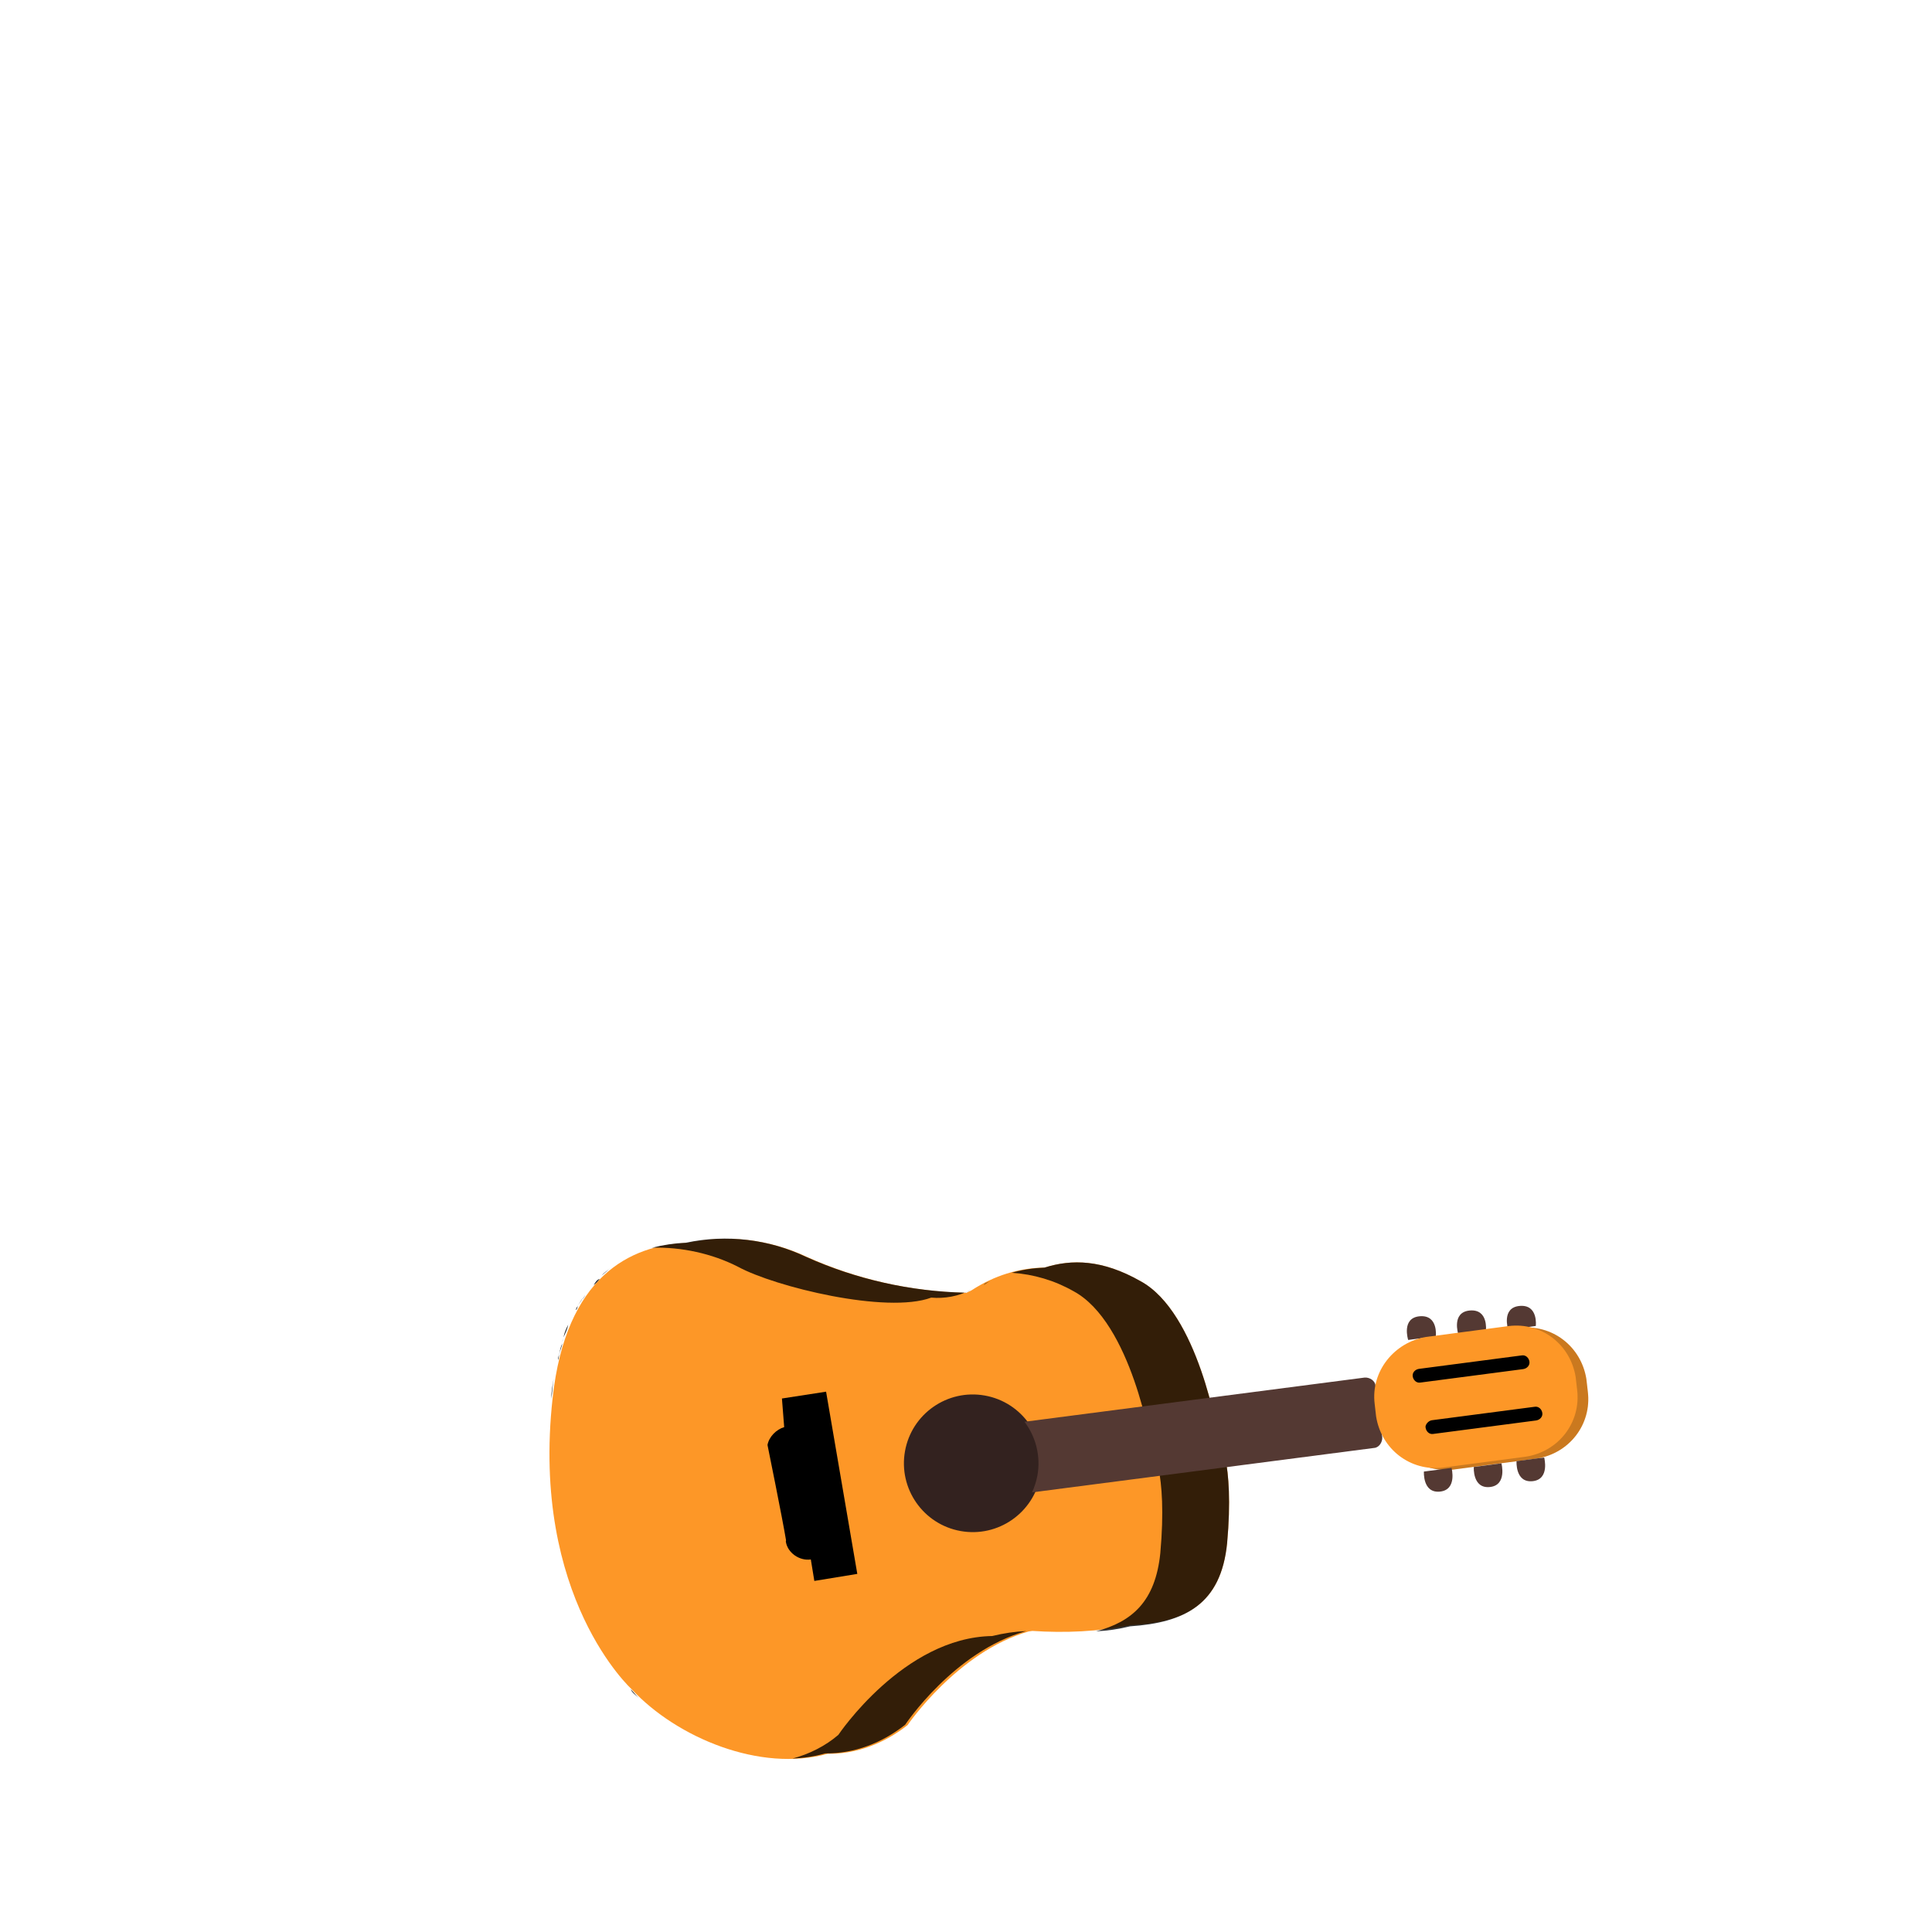
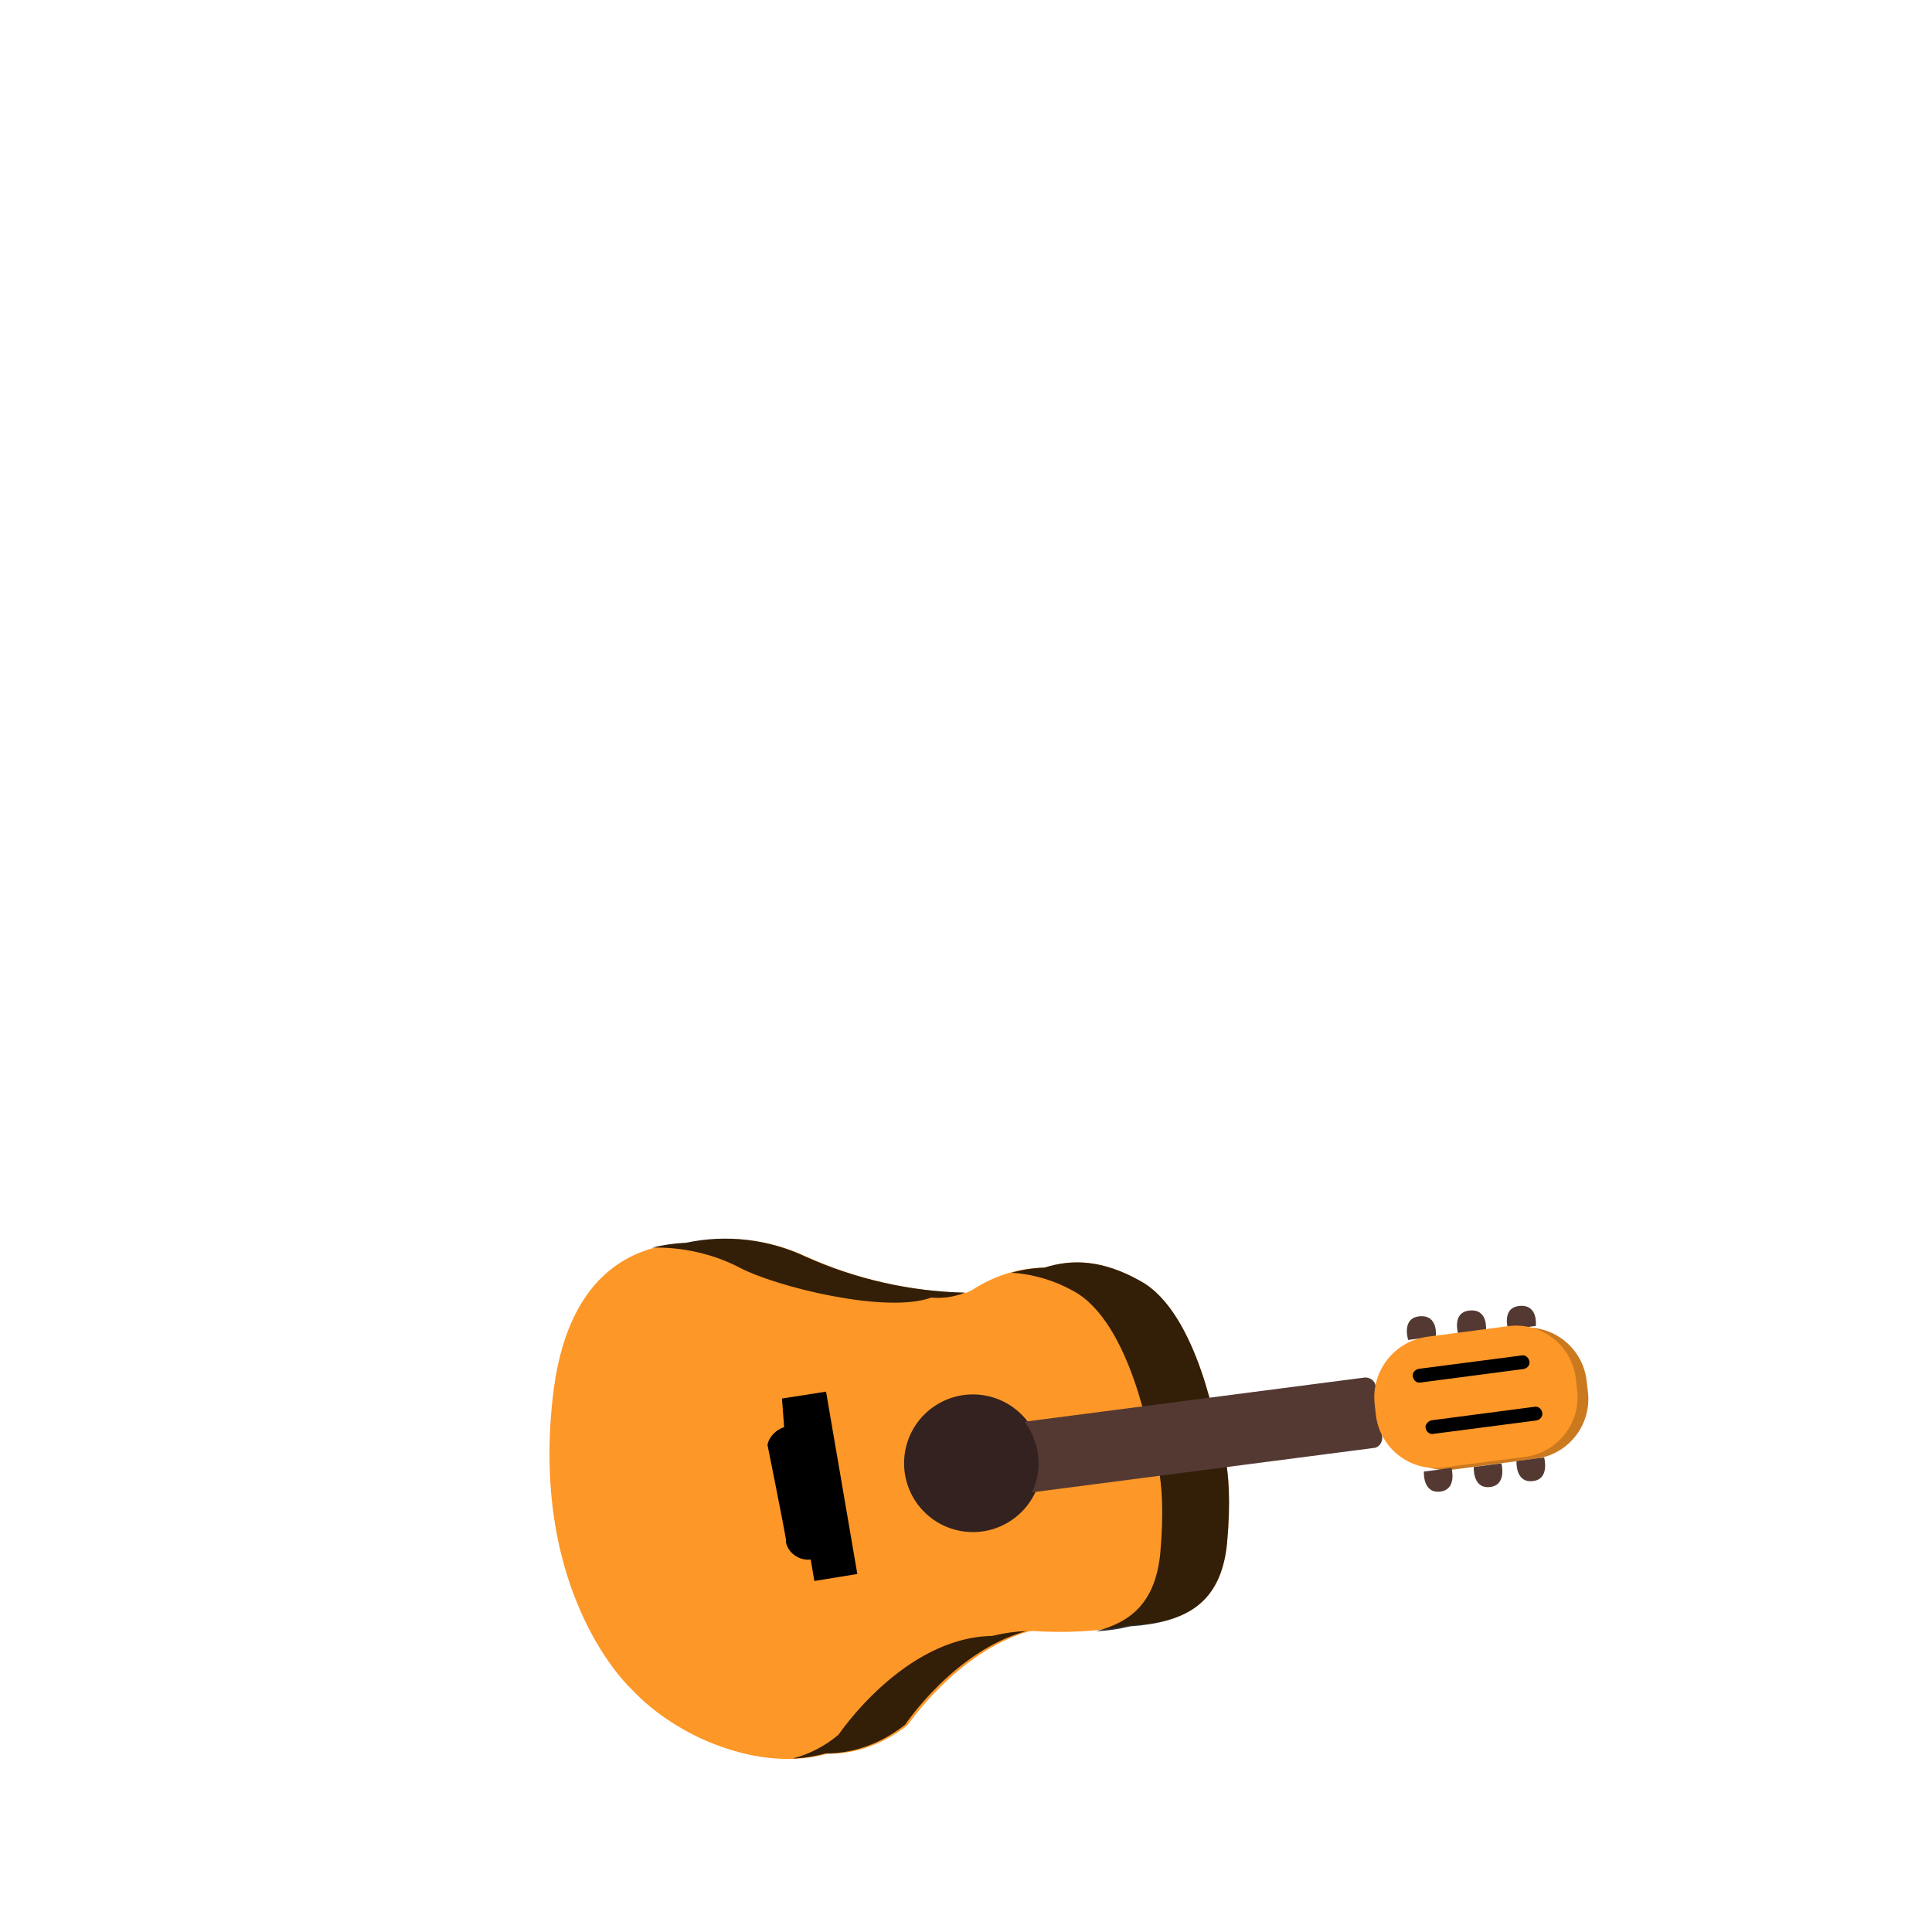
- <svg xmlns="http://www.w3.org/2000/svg" version="1.1" id="Layer_1" x="0px" y="0px" viewBox="0 0 160 160" style="enable-background:new 0 0 160 160;" xml:space="preserve">
-   <defs id="defs185" />
-   <style type="text/css" id="style2">
- 	.st0{fill:#FD9727;}
- 	.st1{opacity:0.2;}
- 	.st2{fill:#543933;}
- 	.st3{opacity:0.5;enable-background:new    ;}
- 	.st4{opacity:0.2;enable-background:new    ;}
- </style>
-   <path class="st0" d="m 101.625,127.793 c 0.624,-6.898 -0.751,-8.871 -0.751,-8.871 0,0 -1.622,-10.245 -6.442,-12.834 -3.136,-1.78 -5.667,-1.826 -7.928,-1.112 -2.138,0.024 -4.184,0.674 -6.023,1.869 -0.116,0.081 -0.331,0.144 -0.447,0.225 -4.553,-0.103 -9.046,-1.109 -13.184,-2.966 -3.09,-1.467 -6.571,-1.886 -9.95,-1.169 -4.704,0.175 -10.045,2.776 -11.133,12.841 -1.838,16.535 6.556,24.13 6.556,24.13 3.751,4.023 10.655,6.882 16.214,5.336 2.433,0.029 4.729,-0.882 6.621,-2.372 0,0 4.132,-6.068 10.021,-7.758 l 0.313,-0.046 c 2.711,0.18 5.474,0.064 8.111,-0.48 4.507,-0.21 7.517,-1.704 8.021,-6.795 z" id="path6" style="fill:#fd9727" />
-   <g class="st1" id="g152" style="opacity:0.8" transform="rotate(10.13489,50.64021,120.0041)">
-     <path d="m 79.1,100.8 c -0.2,0.1 -0.3,0.2 -0.5,0.4 0.1,-0.2 0.3,-0.3 0.5,-0.4 z" id="path8" style="" />
-     <path d="m 79.8,100.3 -0.5,0.3 z" id="path10" style="" />
-     <path d="m 66.8,143 c -0.4,0 -0.8,0 -1.3,0 0.5,0 0.9,0 1.3,0 z" id="path12" style="" />
-     <path d="m 78.4,101.3 -0.7,0.5 z" id="path14" style="" />
-     <path d="m 48.9,104.4 -0.3,0.3 z" id="path16" style="" />
-     <path d="m 80.5,99.9 -0.4,0.2 z" id="path18" style="" />
-     <path d="M 68.7,142.9 68.1,143 Z" id="path20" style="" />
-     <path d="M 50.3,103.4 50,103.6 Z" id="path22" style="" />
-     <path d="M 49.6,103.8 49.3,104 Z" id="path24" style="" />
-     <path d="M 67.7,143 H 67.1 Z" id="path26" style="" />
-     <path d="m 64.1,142.8 -0.6,-0.1 z" id="path28" style="" />
-     <path d="m 59.5,141.5 -0.4,-0.2 z" id="path30" style="" />
-     <path d="m 58.6,141.1 -0.4,-0.2 z" id="path32" style="" />
-     <path d="m 65.1,142.9 -0.6,-0.1 z" id="path34" style="" />
-     <path d="m 60.8,142 -0.5,-0.2 z" id="path36" style="" />
-     <path d="m 63,142.6 -0.6,-0.1 z" id="path38" style="" />
-     <path d="m 73.3,140 c -0.9,1.1 -2.1,2 -3.4,2.6 0.9,-0.2 1.8,-0.5 2.6,-0.9 2.4,-0.4 4.5,-1.7 6.1,-3.5 0,0 2.9,-6.7 8.5,-9.4 -0.9,0.2 -1.8,0.5 -2.7,0.9 -7.2,1.4 -11.1,10.3 -11.1,10.3 z" id="path40" style="" />
-     <path d="m 57.7,140.6 -0.3,-0.2 z" id="path42" style="" />
-     <path d="m 56.7,140.1 -0.3,-0.2 z" id="path44" style="" />
-     <path d="m 47.3,106 -0.2,0.3 z" id="path46" style="" />
-     <path d="m 102.2,118.7 c -0.6,-6.9 -2.3,-8.6 -2.3,-8.6 0,0 -3.4,-9.8 -8.6,-11.5 -3.4,-1.2 -5.9,-0.8 -8,0.3 -0.9,0.2 -1.8,0.5 -2.6,0.9 1.8,-0.2 3.6,0 5.3,0.6 5.2,1.7 8.6,11.5 8.6,11.5 0,0 1.7,1.7 2.3,8.6 0.3,4 -1.3,6 -4.1,7.3 0.9,-0.2 1.8,-0.5 2.7,-0.9 4.4,-1.1 7.1,-3.1 6.7,-8.2 z" id="path48" style="" />
-     <path d="m 90,128.4 -0.8,0.1 z" id="path50" style="" />
-     <path d="m 45.4,110.3 c 0,0.1 0,0.1 0,0.2 0,0 0,-0.1 0,-0.2 z" id="path52" style="" />
-     <path d="m 91.2,128.2 -0.7,0.1 z" id="path54" style="" />
-     <path d="m 45.1,111.6 c 0,0.1 0,0.3 -0.1,0.4 0.1,-0.1 0.1,-0.2 0.1,-0.4 z" id="path56" style="" />
-     <path d="m 45,113 c 0,0.2 0,0.3 0,0.5 -0.1,-0.1 0,-0.3 0,-0.5 z" id="path58" style="" />
-     <path d="m 62,142.3 -0.5,-0.1 z" id="path60" style="" />
-     <path d="m 92.3,127.9 -0.7,0.2 z" id="path62" style="" />
-     <path d="m 44.9,115.1 c 0,-0.2 0,-0.3 0,-0.5 0,0.2 0,0.3 0,0.5 z" id="path64" style="" />
-     <path d="m 47.9,105.3 c 0.1,-0.1 0.2,-0.2 0.3,-0.3 -0.1,0.1 -0.2,0.2 -0.3,0.3 z" id="path66" style="" />
-     <path d="m 63.7,101.5 c -3.3,-0.9 -6.8,-0.7 -10,0.6 -0.9,0.2 -1.8,0.5 -2.7,0.9 2.4,-0.5 5,-0.4 7.3,0.3 3.3,1.1 12.8,1.7 16.2,-0.3 1.1,-0.1 2.2,-0.5 3.1,-1.2 -0.1,0.1 -0.3,0.2 -0.4,0.3 -4.5,0.7 -9.1,0.5 -13.5,-0.6 z" id="path68" style="" />
-     <path d="m 46.3,107.8 c -0.1,0.1 -0.1,0.3 -0.2,0.4 0.1,-0.2 0.1,-0.3 0.2,-0.4 z" id="path70" style="" />
-     <path d="m 45.8,108.8 c 0,0.1 -0.1,0.2 -0.1,0.4 0.1,-0.1 0.1,-0.2 0.1,-0.4 z" id="path72" style="" />
-     <path d="m 69.7,142.7 -0.5,0.1 z" id="path74" style="" />
-     <path d="m 46.8,106.8 -0.2,0.4 z" id="path76" style="" />
-     <path d="m 88.7,128.6 -1.3,0.2 z" id="path78" style="" />
-     <path d="m 69.2,142.8 -0.5,0.1 z" id="path80" style="" />
-     <path d="m 92.7,127.8 v 0 l -0.4,0.1 z" id="path82" style="" />
-     <path d="M 62.5,142.5 62,142.4 Z" id="path84" style="" />
-     <path d="m 89.1,128.6 -0.4,0.1 z" id="path86" style="" />
-     <path d="M 67.1,143 Z" id="path88" style="" />
-     <path d="m 69.9,142.7 v 0 l -0.2,0.1 z" id="path90" style="" />
-     <path d="m 90.4,128.3 -0.5,0.1 z" id="path92" style="" />
-     <path d="M 65.6,143 H 65.2 Z" id="path94" style="" />
-     <path d="m 91.7,128.1 -0.5,0.1 z" id="path96" style="" />
-     <path d="M 68.2,142.9 H 67.8 Z" id="path98" style="" />
-     <path d="M 63.5,142.7 63,142.6 Z" id="path100" style="" />
-     <path d="m 64.5,142.9 -0.4,-0.1 z" id="path102" style="" />
-     <path d="m 47.9,105.3 c -0.2,0.2 -0.4,0.4 -0.6,0.7 0.2,-0.2 0.4,-0.5 0.6,-0.7 z" id="path104" style="" />
-     <path d="m 46.1,108.1 c -0.1,0.2 -0.2,0.5 -0.3,0.7 0.1,-0.2 0.2,-0.4 0.3,-0.7 z" id="path106" style="" />
-     <path d="m 45.3,110.5 c -0.1,0.3 -0.2,0.7 -0.2,1.1 0.1,-0.4 0.2,-0.7 0.2,-1.1 z" id="path108" style="" />
-     <path d="m 45.7,109.2 c -0.1,0.4 -0.2,0.7 -0.3,1.1 0.1,-0.4 0.2,-0.7 0.3,-1.1 z" id="path110" style="" />
-     <path d="m 46.6,107.2 c -0.1,0.2 -0.2,0.4 -0.3,0.6 0.1,-0.2 0.2,-0.4 0.3,-0.6 z" id="path112" style="" />
-     <path d="m 47.2,106.3 c -0.1,0.2 -0.2,0.4 -0.4,0.6 0.1,-0.3 0.2,-0.5 0.4,-0.6 z" id="path114" style="" />
-     <path d="m 45.1,112.1 c 0,0.3 -0.1,0.6 -0.1,1 0,-0.4 0,-0.7 0.1,-1 z" id="path116" style="" />
-     <path d="m 80.5,99.9 0.2,-0.1 v 0 z" id="path118" style="" />
-     <path d="M 50.3,103.4 51,103 v 0 z" id="path120" style="" />
-     <path d="m 44.9,113.5 c 0,0.3 0,0.7 0,1 0,-0.3 0,-0.6 0,-1 z" id="path122" style="" />
-     <path d="m 48.2,105 0.4,-0.4 z" id="path124" style="" />
-     <path d="m 45,116.8 c 0,-0.6 -0.1,-1.1 -0.1,-1.7 0,0.5 0,1.1 0.1,1.7 z" id="path126" style="" />
-     <path d="m 80,100.2 -0.3,0.2 z" id="path128" style="" />
-     <path d="m 49.3,104.1 -0.4,0.3 z" id="path130" style="" />
-     <path d="m 58.2,140.9 -0.5,-0.3 z" id="path132" style="" />
-     <path d="m 60.2,141.8 -0.7,-0.2 z" id="path134" style="" />
-     <path d="m 56.5,139.9 c -0.3,-0.2 -0.5,-0.4 -0.8,-0.6 0.2,0.3 0.5,0.4 0.8,0.6 z" id="path136" style="" />
-     <path d="m 59.2,141.4 -0.6,-0.3 z" id="path138" style="" />
-     <path d="m 57.3,140.4 -0.6,-0.3 z" id="path140" style="" />
-     <path d="m 78.6,101.2 -0.2,0.1 z" id="path142" style="" />
-     <path d="m 87.1,128.9 0.4,-0.1 z" id="path144" style="" />
-     <path d="m 50,103.6 -0.4,0.2 z" id="path146" style="" />
-     <path d="M 61.5,142.2 60.8,142 Z" id="path148" style="" />
-     <path d="m 79.3,100.6 -0.2,0.2 z" id="path150" style="" />
-   </g>
-   <circle class="st2" cx="100.626" cy="105.117" r="5.7" id="circle154" style="fill:#33221f;fill-opacity:1" transform="rotate(10.13489)" />
-   <path style="fill:#543933" d="M 113.016 114.084 L 84.842 117.744 A 5.7 5.7 0 0 1 85.916 122.186 A 5.7 5.7 0 0 1 85.463 123.594 L 113.801 119.912 C 114.212 119.884 114.499 119.427 114.471 119.016 L 113.912 114.752 C 113.884 114.341 113.427 114.056 113.016 114.084 z " id="path156" />
-   <path class="st3" d="m 68.413,115.253 2.585,15.09 -3.558,0.583 -0.291,-1.779 c -0.939,0.137 -1.934,-0.549 -2.071,-1.488 0,0 0,0 0.018,-0.098 -0.291,-1.779 -1.535,-7.893 -1.535,-7.893 0.123,-0.689 0.739,-1.29 1.382,-1.48 l -0.186,-2.37 z" id="path158" style="opacity:1;enable-background:new" />
-   <path class="st0" d="m 118.971,110.882 6.867,-0.906 c 2.7,-0.33 5.112,1.523 5.54,4.241 l 0.119,1.037 c 0.33,2.7 -1.523,5.112 -4.241,5.54 l -6.867,0.906 c -2.7,0.33 -5.112,-1.523 -5.54,-4.241 l -0.119,-1.037 c -0.33,-2.7 1.523,-5.112 4.241,-5.54 z" id="path160" style="fill:#fd9727" />
-   <path class="st4" d="m 118.971,110.882 6.867,-0.906 c 2.7,-0.33 5.112,1.523 5.54,4.241 l 0.119,1.037 c 0.33,2.7 -1.523,5.112 -4.241,5.54 l -6.867,0.906 c -2.7,0.33 -5.112,-1.523 -5.54,-4.241 l -0.119,-1.037 c -0.33,-2.7 1.523,-5.112 4.241,-5.54 z" id="path162" style="opacity:0.2;enable-background:new" />
-   <path class="st2" d="m 116.619,110.969 c 0,0 -0.587,-1.832 0.96,-1.962 1.547,-0.13 1.329,1.66 1.329,1.66 z" id="path164" style="fill:#543933" />
-   <path class="st2" d="m 120.211,121.566 c 0,0 0.488,1.814 -0.96,1.962 -1.449,0.147 -1.329,-1.66 -1.329,-1.66 z" id="path166" style="fill:#543933" />
-   <path class="st2" d="m 124.342,121.187 c 0,0 0.488,1.814 -0.96,1.962 -1.449,0.147 -1.329,-1.66 -1.329,-1.66 z" id="path168" style="fill:#543933" />
-   <path class="st2" d="m 127.882,120.703 c 0,0 0.488,1.814 -0.96,1.962 -1.449,0.147 -1.329,-1.66 -1.329,-1.66 z" id="path170" style="fill:#543933" />
-   <path class="st2" d="m 120.768,110.492 c 0,0 -0.587,-1.832 0.96,-1.962 1.547,-0.13 1.329,1.66 1.329,1.66 z" id="path172" style="fill:#543933" />
-   <path class="st2" d="m 124.899,110.113 c 0,0 -0.587,-1.832 0.96,-1.962 1.547,-0.13 1.329,1.66 1.329,1.66 z" id="path174" style="fill:#543933" />
-   <path class="st0" d="m 118.085,110.723 6.867,-0.906 c 2.7,-0.33 5.112,1.523 5.54,4.241 l 0.119,1.037 c 0.33,2.7 -1.523,5.112 -4.241,5.54 l -6.867,0.906 c -2.7,0.33 -5.112,-1.523 -5.54,-4.241 l -0.119,-1.037 c -0.33,-2.7 1.622,-5.094 4.241,-5.54 z" id="path176" style="fill:#fd9727" />
-   <path d="m 117.512,113.364 8.53,-1.117 c 0.313,-0.046 0.573,0.204 0.619,0.517 v 0 c 0.046,0.313 -0.204,0.573 -0.517,0.619 l -8.53,1.117 c -0.313,0.046 -0.573,-0.204 -0.619,-0.517 v 0 c -0.046,-0.313 0.204,-0.573 0.517,-0.619 z" id="path178" />
-   <path d="m 118.58,117.618 8.53,-1.117 c 0.313,-0.046 0.573,0.204 0.619,0.517 v 0 c 0.046,0.313 -0.204,0.573 -0.517,0.619 l -8.53,1.117 c -0.313,0.046 -0.573,-0.204 -0.619,-0.517 v 0 c -0.063,-0.214 0.204,-0.573 0.517,-0.619 z" id="path180" />
+ <svg xmlns="http://www.w3.org/2000/svg" viewBox="0 0 160 160">
+   <path fill="#fd9727" d="M101.62 127.8c.63-6.9-.75-8.88-.75-8.88s-1.62-10.24-6.44-12.83c-3.13-1.78-5.67-1.83-7.93-1.11-2.13.02-4.18.67-6.02 1.87-.11.08-.33.14-.45.22a34.1 34.1 0 01-13.18-2.97 15.6 15.6 0 00-9.95-1.16c-4.7.17-10.04 2.77-11.13 12.84-1.84 16.53 6.55 24.13 6.55 24.13 3.75 4.02 10.66 6.88 16.22 5.33 2.43.03 4.73-.88 6.62-2.37 0 0 4.13-6.07 10.02-7.76l.31-.04c2.71.18 5.48.06 8.11-.48 4.51-.21 7.52-1.7 8.02-6.8z" />
+   <path d="M69.43 143.67a9.66 9.66 0 01-3.8 1.97c.92-.04 1.85-.18 2.71-.43 2.44.02 4.73-.89 6.62-2.38 0 0 4.04-6.08 10.02-7.75-.92.03-1.86.17-2.81.4-7.34.12-12.74 8.2-12.74 8.2zM101.62 127.79c.63-6.9-.75-8.87-.75-8.87s-1.62-10.25-6.44-12.84c-3.14-1.77-5.67-1.82-7.93-1.1-.92.03-1.86.17-2.72.42 1.81.12 3.55.64 5.12 1.52 4.82 2.6 6.44 12.84 6.44 12.84s1.37 1.97.75 8.87c-.4 3.99-2.33 5.68-5.32 6.46.92-.03 1.86-.17 2.82-.4 4.52-.32 7.53-1.81 8.03-6.9zM66.75 104.09a15.6 15.6 0 00-9.95-1.17c-.92.04-1.86.17-2.82.4 2.45-.06 5 .5 7.14 1.59 3.05 1.66 12.3 3.92 16 2.55 1.1.1 2.25-.1 3.26-.63-.12.08-.33.14-.45.22a34.1 34.1 0 01-13.18-2.96z" opacity=".8" />
+   <circle fill="#33221f" transform="rotate(10.13)" r="5.7" cy="105.12" cx="100.63" />
+   <path fill="#543933" d="M113.02 114.08l-28.18 3.66a5.7 5.7 0 011.08 4.45 5.7 5.7 0 01-.46 1.4l28.34-3.68c.41-.03.7-.48.67-.9l-.56-4.26c-.03-.4-.48-.7-.9-.67z" />
+   <path d="M68.41 115.25l2.59 15.1-3.56.58-.3-1.78c-.93.13-1.92-.55-2.06-1.49l.02-.1c-.3-1.78-1.54-7.9-1.54-7.9.12-.68.74-1.28 1.38-1.47l-.18-2.37z" />
+   <path fill="#fd9727" d="M118.97 110.88l6.87-.9a4.98 4.98 0 015.54 4.24l.12 1.03a4.98 4.98 0 01-4.24 5.54l-6.87.91a4.98 4.98 0 01-5.54-4.24l-.12-1.04a4.98 4.98 0 014.24-5.54z" />
+   <path opacity=".2" d="M118.97 110.88l6.87-.9a4.98 4.98 0 015.54 4.24l.12 1.03a4.98 4.98 0 01-4.24 5.54l-6.87.91a4.98 4.98 0 01-5.54-4.24l-.12-1.04a4.98 4.98 0 014.24-5.54z" />
+   <path fill="#543933" d="M116.62 110.97s-.59-1.83.96-1.96c1.55-.13 1.33 1.66 1.33 1.66zM120.21 121.57s.49 1.81-.96 1.96c-1.45.15-1.33-1.66-1.33-1.66zM124.34 121.19s.49 1.81-.96 1.96c-1.45.15-1.33-1.66-1.33-1.66zM127.88 120.7s.5 1.82-.96 1.96c-1.45.15-1.33-1.66-1.33-1.66zM120.77 110.5s-.59-1.84.96-1.97c1.55-.13 1.33 1.66 1.33 1.66zM124.9 110.11s-.59-1.83.96-1.96c1.55-.13 1.33 1.66 1.33 1.66z" />
+   <path fill="#fd9727" d="M118.09 110.72l6.86-.9a4.98 4.98 0 015.54 4.24l.12 1.04a4.98 4.98 0 01-4.24 5.54l-6.87.9a4.98 4.98 0 01-5.54-4.24l-.12-1.04a5.07 5.07 0 014.25-5.54z" />
+   <path d="M117.51 113.36l8.53-1.11c.31-.05.57.2.62.51.05.32-.2.58-.52.62l-8.53 1.12c-.3.04-.57-.2-.61-.52-.05-.31.2-.57.51-.62zM118.58 117.62l8.53-1.12c.31-.04.57.2.62.52.04.31-.2.57-.52.62l-8.53 1.11c-.31.05-.57-.2-.62-.51-.06-.22.2-.58.52-.62z" />
</svg>
